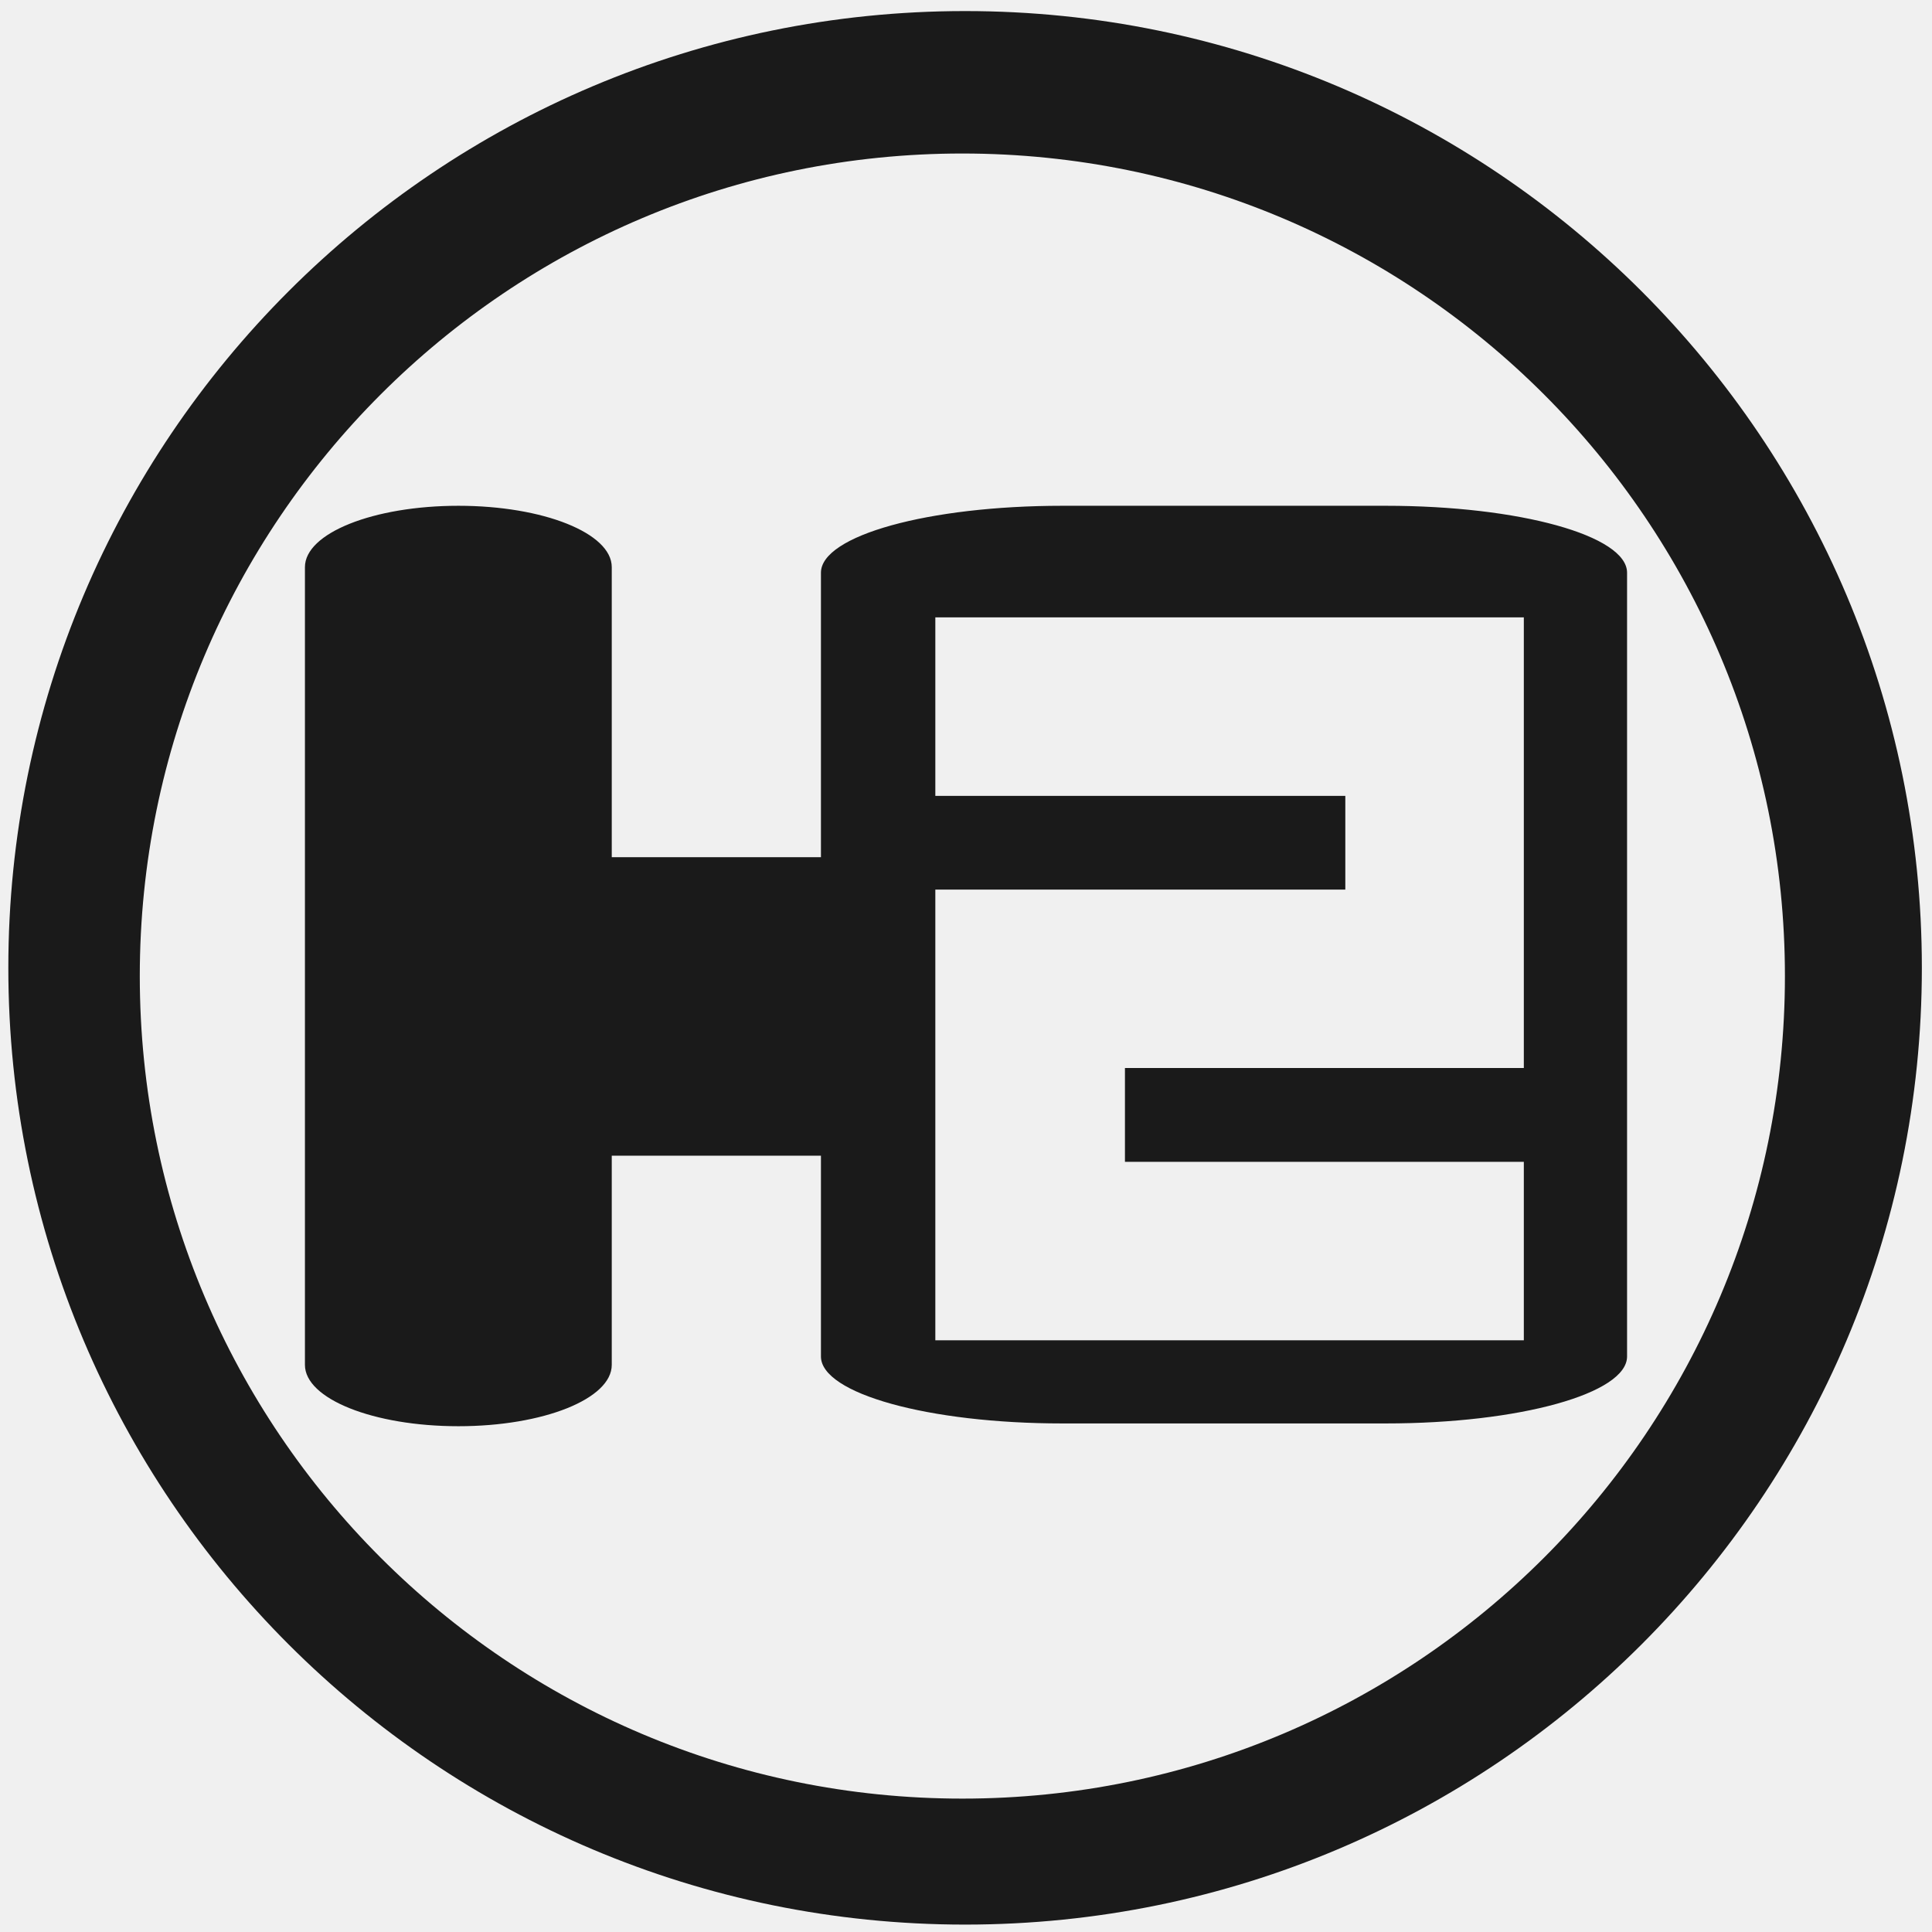
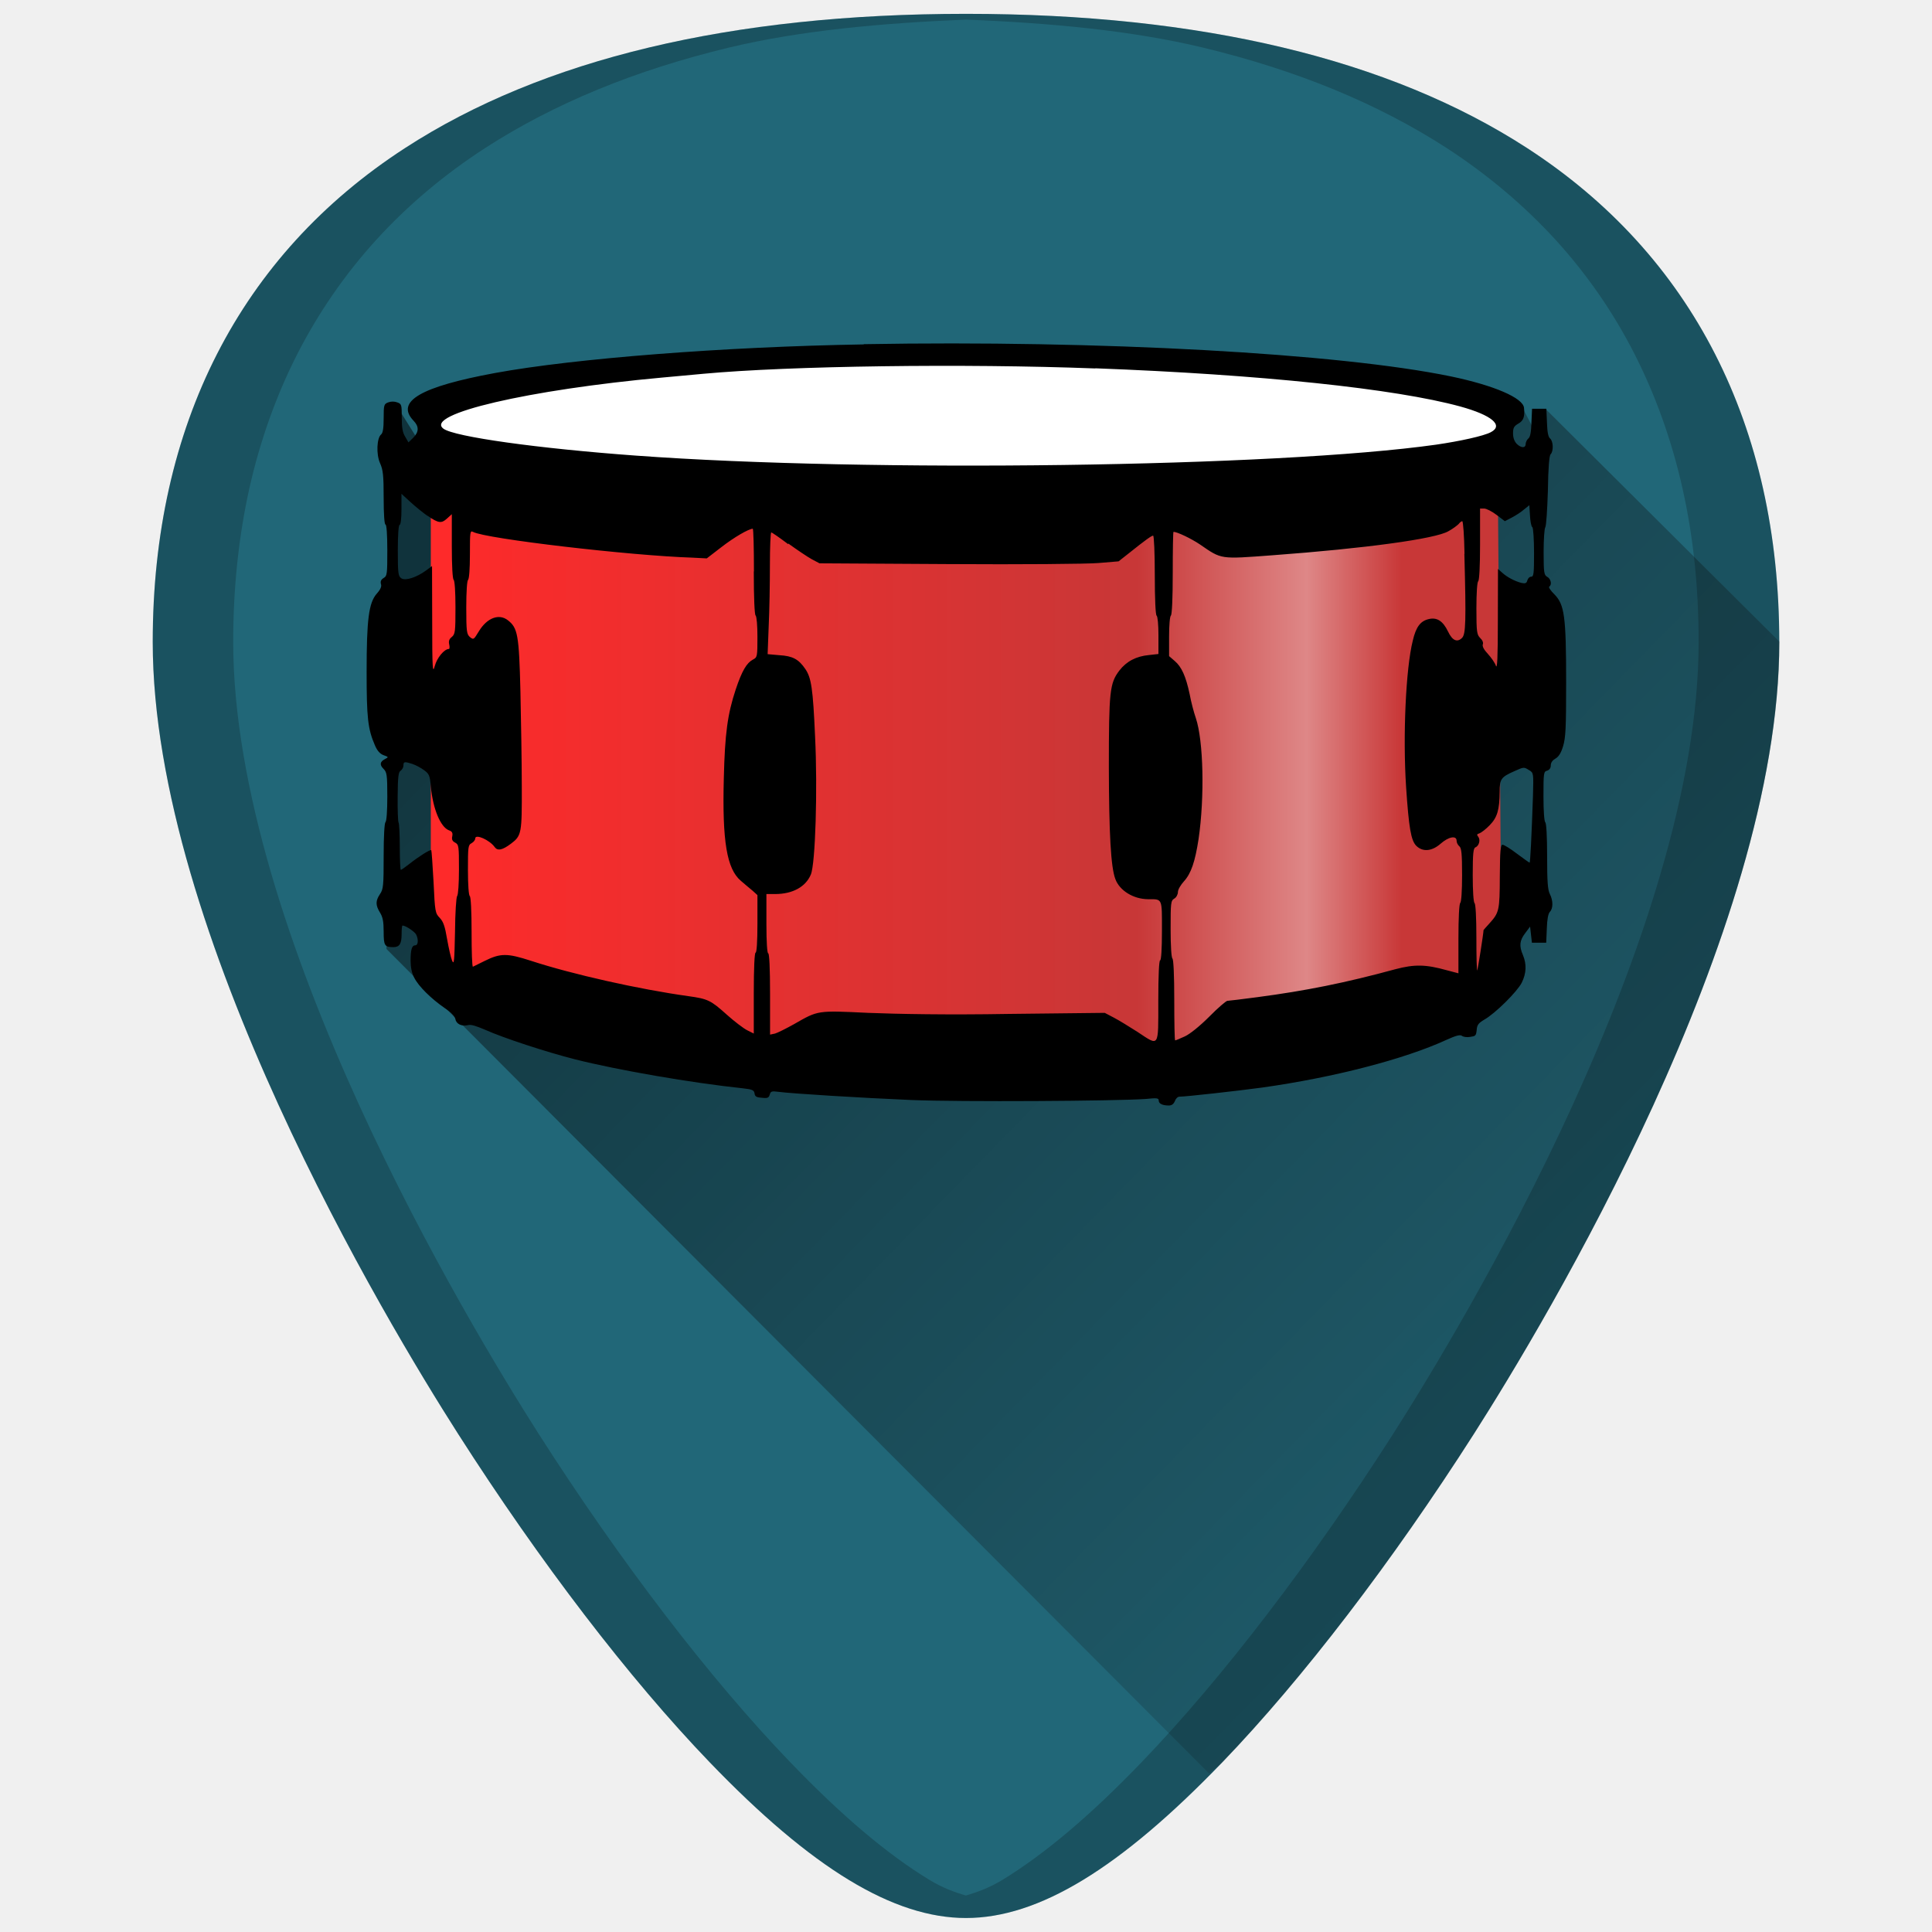
- <svg xmlns="http://www.w3.org/2000/svg" width="48" height="48" viewBox="0 0 12.7 12.7" version="1.1" id="svg829">
+ <svg xmlns="http://www.w3.org/2000/svg" xmlns:xlink="http://www.w3.org/1999/xlink" width="48" height="48" viewBox="0 0 12.7 12.7" version="1.1" id="svg829">
  <defs id="defs823">
+     <linearGradient id="linearGradient856">
+       <stop style="stop-color:#ff2a2a;stop-opacity:1;" offset="0" id="stop852" />
+       <stop id="stop862" offset="0.659" style="stop-color:#c83737;stop-opacity:1" />
+       <stop id="stop860" offset="0.818" style="stop-color:#de8787;stop-opacity:1" />
+       <stop style="stop-color:#c83737;stop-opacity:1" offset="0.907" id="stop864" />
+       <stop style="stop-color:#c83737;stop-opacity:1" offset="1" id="stop854" />
+     </linearGradient>
    <clipPath clipPathUnits="userSpaceOnUse" id="clipPath927">
      <g id="use929">
        <path style="fill:#2ca089;stroke-width:0.041" d="m -5.744,283.475 -10.956,10.956 0.303,0.303 0.773,-0.772 0.773,0.772 -0.773,0.773 1.159,1.159 0.773,-0.772 0.773,0.772 -0.773,0.773 0.386,0.386 10.956,-10.955 z m -0.608,1.214 0.773,0.773 -0.773,0.773 -0.772,-0.773 z m -1.545,1.546 0.773,0.772 -0.773,0.773 -0.773,-0.773 z m 3.477,0.386 0.773,0.773 -0.773,0.773 -0.772,-0.773 z m -5.023,1.159 0.773,0.773 -0.773,0.773 -0.773,-0.773 z m 3.478,0.387 0.773,0.772 -0.773,0.773 -0.773,-0.773 z m -5.023,1.159 0.772,0.773 -0.772,0.772 -0.773,-0.772 z m 3.477,0.386 0.773,0.773 -0.773,0.773 -0.773,-0.773 z m -5.023,1.159 0.773,0.773 -0.773,0.773 -0.773,-0.773 z m 3.478,0.387 0.772,0.773 -0.772,0.772 -0.773,-0.772 z m -5.023,1.159 0.773,0.773 -0.773,0.773 -0.772,-0.773 z m 3.478,0.386 0.773,0.773 -0.773,0.773 -0.773,-0.773 z m -1.546,1.546 0.773,0.773 -0.773,0.773 -0.772,-0.773 z" id="path970" />
        <path style="fill:#1a1a1a;fill-opacity:1;stroke-width:0.139" d="m -9.549,285.309 a 5.407,5.407 0 0 1 5.407,5.407 5.407,5.407 0 0 1 -5.407,5.407 5.407,5.407 0 0 1 -5.407,-5.407 5.407,5.407 0 0 1 5.407,-5.407 z" id="path972" />
      </g>
    </clipPath>
    <clipPath clipPathUnits="userSpaceOnUse" id="clipPath944">
      <g id="use946" transform="translate(0,-3.9583333e-6)">
        <g clip-path="url(#clipPath927)" id="g959">
          <g id="g957">
            <path style="fill:#2ca089;stroke-width:0.041" d="m -5.744,283.475 -10.956,10.956 0.303,0.303 0.773,-0.772 0.773,0.772 -0.773,0.773 1.159,1.159 0.773,-0.772 0.773,0.772 -0.773,0.773 0.386,0.386 10.956,-10.955 z m -0.608,1.214 0.773,0.773 -0.773,0.773 -0.772,-0.773 z m -1.545,1.546 0.773,0.772 -0.773,0.773 -0.773,-0.773 z m 3.477,0.386 0.773,0.773 -0.773,0.773 -0.772,-0.773 z m -5.023,1.159 0.773,0.773 -0.773,0.773 -0.773,-0.773 z m 3.478,0.387 0.773,0.772 -0.773,0.773 -0.773,-0.773 z m -5.023,1.159 0.772,0.773 -0.772,0.772 -0.773,-0.772 z m 3.477,0.386 0.773,0.773 -0.773,0.773 -0.773,-0.773 z m -5.023,1.159 0.773,0.773 -0.773,0.773 -0.773,-0.773 z m 3.478,0.387 0.772,0.773 -0.772,0.772 -0.773,-0.772 z m -5.023,1.159 0.773,0.773 -0.773,0.773 -0.772,-0.773 z m 3.478,0.386 0.773,0.773 -0.773,0.773 -0.773,-0.773 z m -1.546,1.546 0.773,0.773 -0.773,0.773 -0.772,-0.773 z" id="path953" />
            <path style="fill:#1a1a1a;fill-opacity:1;stroke-width:0.139" d="m -9.549,285.309 a 5.407,5.407 0 0 1 5.407,5.407 5.407,5.407 0 0 1 -5.407,5.407 5.407,5.407 0 0 1 -5.407,-5.407 5.407,5.407 0 0 1 5.407,-5.407 z" id="path955" />
          </g>
        </g>
      </g>
    </clipPath>
    <clipPath clipPathUnits="userSpaceOnUse" id="clipPath978">
      <path style="fill:#1a1a1a;fill-opacity:1;stroke-width:0.139" d="m -9.549,285.309 a 5.407,5.407 0 0 1 5.407,5.407 5.407,5.407 0 0 1 -5.407,5.407 5.407,5.407 0 0 1 -5.407,-5.407 5.407,5.407 0 0 1 5.407,-5.407 z" id="path980" />
    </clipPath>
    <linearGradient id="linearGradient23362">
-       <stop style="stop-color:#efb66b;stop-opacity:1;" offset="0" id="stop23364" />
-       <stop style="stop-color:#553e23;stop-opacity:0;" offset="1" id="stop23366" />
+       <stop style="stop-color:#000000;stop-opacity:1" offset="0" id="stop23364" />
+       <stop style="stop-color:#0b0000;stop-opacity:0" offset="1" id="stop23366" />
    </linearGradient>
    <linearGradient id="linearGradient23397">
      <stop style="stop-color:#efb66b;stop-opacity:1;" offset="0" id="stop23399" />
      <stop style="stop-color:#efb66b;stop-opacity:0;" offset="1" id="stop23401" />
    </linearGradient>
+     <linearGradient xlink:href="#linearGradient23362" id="linearGradient950" gradientUnits="userSpaceOnUse" x1="4.97" y1="285.767" x2="13.99" y2="294.571" />
+     <linearGradient xlink:href="#linearGradient856" id="linearGradient858" x1="2.833" y1="289.346" x2="9.871" y2="289.346" gradientUnits="userSpaceOnUse" />
  </defs>
  <g id="layer1" transform="translate(0,-284.3)">
-     <path style="fill:#1a1a1a;fill-opacity:1;stroke-width:0.525" d="M 23.979 0.275 A 23.771 23.771 0 0 0 0.207 24.047 A 23.771 23.771 0 0 0 23.979 47.816 A 23.771 23.771 0 0 0 47.748 24.047 A 23.771 23.771 0 0 0 23.979 0.275 z M 23.91 3.814 A 20.436 20.436 0 0 1 44.346 24.25 A 20.436 20.436 0 0 1 23.91 44.686 A 20.436 20.436 0 0 1 3.473 24.25 A 20.436 20.436 0 0 1 23.91 3.814 z M 11.389 12.566 C 9.277 12.566 7.576 13.246 7.576 14.09 L 7.576 33.91 C 7.576 34.754 9.277 35.434 11.389 35.434 C 13.5 35.434 15.199 34.754 15.199 33.91 L 15.199 28.713 L 20.396 28.713 L 20.396 33.701 C 20.396 34.622 23.07 35.365 26.391 35.365 L 34.43 35.365 C 37.751 35.365 40.424 34.622 40.424 33.701 L 40.424 14.229 C 40.424 13.307 37.751 12.566 34.43 12.566 L 26.391 12.566 C 23.07 12.566 20.396 13.307 20.396 14.229 L 20.396 21.297 L 15.199 21.297 L 15.199 14.09 C 15.199 13.246 13.5 12.566 11.389 12.566 z M 23.238 15.338 L 33.424 15.338 L 37.859 15.338 L 37.859 19.773 L 37.859 22.102 L 37.859 26.535 L 27.949 26.535 L 27.949 28.865 L 37.859 28.865 L 37.859 33.299 L 23.238 33.299 L 23.238 30.029 L 23.238 26.535 L 23.238 22.102 L 27.949 22.102 L 33.424 22.102 L 33.424 19.773 L 23.238 19.773 L 23.238 15.338 z " transform="matrix(0.2645833,0,0,0.2645833,0,284.3)" id="path834" />
+     <g id="g872">
+       <path id="path837" d="m 6.35,284.391 c -1.543,0 -2.784,0.296 -3.687,0.882 -1.085,0.703 -1.659,1.826 -1.659,3.247 0,1.912 1.536,4.468 2.007,5.205 0.538,0.842 1.125,1.609 1.653,2.158 0.673,0.7 1.209,1.025 1.686,1.025 0.478,0 1.013,-0.326 1.686,-1.025 0.528,-0.549 1.115,-1.316 1.653,-2.158 0.471,-0.738 2.007,-3.293 2.007,-5.205 2.4e-5,-1.421 -0.573,-2.544 -1.658,-3.247 -0.903,-0.585 -2.144,-0.882 -3.687,-0.882 z" style="fill:#216778;stroke-width:0.024" />
+       <path id="path922" d="m 7.948,295.958 c 0.032,-0.032 0.056,-0.041 0.088,-0.074 0.528,-0.549 1.115,-1.316 1.653,-2.158 0.235,-0.369 0.737,-1.192 1.18,-2.162 0.221,-0.485 0.428,-1.007 0.58,-1.527 0.151,-0.52 0.248,-1.038 0.248,-1.516 0,-0.001 -5.16e-4,-0.002 -5.18e-4,-0.003 l -1.535,-1.528 -0.05,0.187 -0.125,-0.237 -7.147,0.398 -0.249,-0.398 -0.013,0.784 -0.025,0.834 0.025,0.772 -0.037,1.208 z" style="opacity:0.5;fill:url(#linearGradient950);fill-opacity:1;stroke:none;stroke-width:0.265px;stroke-linecap:butt;stroke-linejoin:miter;stroke-opacity:1" />
+       <path id="path4588" d="m 6.35,284.391 c -1.543,0 -2.784,0.296 -3.687,0.882 -1.085,0.703 -1.659,1.826 -1.659,3.247 0,1.912 1.536,4.468 2.007,5.205 0.538,0.842 1.125,1.609 1.653,2.158 0.673,0.7 1.209,1.025 1.686,1.025 0.478,0 1.013,-0.326 1.686,-1.025 0.528,-0.549 1.115,-1.316 1.653,-2.158 0.471,-0.738 2.007,-3.293 2.007,-5.205 2.4e-5,-1.421 -0.573,-2.544 -1.658,-3.247 -0.903,-0.585 -2.144,-0.882 -3.687,-0.882 z m 0,0.038 c 0.559,0.022 1.09,0.072 1.554,0.183 0.308,0.074 0.596,0.166 0.864,0.276 0.267,0.11 0.514,0.238 0.74,0.384 0.271,0.176 0.51,0.378 0.717,0.604 0.206,0.226 0.38,0.477 0.519,0.75 0.139,0.273 0.245,0.569 0.316,0.885 0.071,0.316 0.106,0.652 0.106,1.008 0,0.478 -0.096,0.996 -0.248,1.516 -0.151,0.52 -0.358,1.042 -0.579,1.527 -0.443,0.97 -0.945,1.793 -1.18,2.162 -0.538,0.842 -1.125,1.609 -1.653,2.158 -0.336,0.35 -0.639,0.606 -0.916,0.775 -0.084,0.051 -0.164,0.081 -0.241,0.103 -0.077,-0.022 -0.156,-0.052 -0.24,-0.103 -0.278,-0.169 -0.58,-0.425 -0.916,-0.775 -0.528,-0.549 -1.115,-1.316 -1.653,-2.158 -0.235,-0.369 -0.737,-1.192 -1.18,-2.162 -0.221,-0.485 -0.428,-1.007 -0.579,-1.527 -0.151,-0.52 -0.248,-1.038 -0.248,-1.516 0,-0.355 0.036,-0.692 0.106,-1.008 0.071,-0.316 0.177,-0.612 0.316,-0.885 0.14,-0.273 0.313,-0.524 0.519,-0.75 0.206,-0.226 0.445,-0.428 0.717,-0.604 0.226,-0.146 0.473,-0.274 0.74,-0.384 0.267,-0.11 0.556,-0.202 0.864,-0.276 0.465,-0.111 0.996,-0.16 1.554,-0.183 z" style="opacity:0.2;fill:#000000;stroke-width:0.024" />
+       <path id="path818" d="m 9.235,287.442 c 0.026,0.007 0.609,-0.249 0.609,-0.249 l 0.085,-0.21 -0.498,-0.164 -2.386,-0.19 -0.197,0.026 -2.032,-0.013 -0.636,0.079 -0.819,0.092 -0.531,0.164 v 0.321 l 1.815,0.183 2.517,0.111 z" style="fill:#ffffff;fill-opacity:1;stroke:none;stroke-width:0.009px;stroke-linecap:butt;stroke-linejoin:miter;stroke-opacity:1" />
+       <path id="path816" d="m 9.845,287.357 0.026,3.369 -0.551,0.236 -1.258,0.229 -0.885,0.144 -0.865,-0.066 -1.855,-0.013 -1.402,-0.334 -0.223,-0.315 v -3.231 l 2.084,0.183 2.235,0.118 z" style="fill:url(#linearGradient858);fill-opacity:1;stroke:none;stroke-width:0.009px;stroke-linecap:butt;stroke-linejoin:miter;stroke-opacity:1" />
+       <path d="m 5.676,286.564 c -0.911,0.015 -1.901,0.092 -2.422,0.188 -0.488,0.09 -0.656,0.187 -0.536,0.313 0.037,0.038 0.037,0.074 -0.002,0.113 l -0.031,0.03 -0.022,-0.038 c -0.017,-0.028 -0.022,-0.059 -0.022,-0.125 0,-0.084 -0.001,-0.09 -0.03,-0.1 -0.019,-0.007 -0.04,-0.007 -0.059,0 -0.028,0.011 -0.03,0.016 -0.03,0.105 0,0.064 -0.005,0.097 -0.017,0.106 -0.028,0.024 -0.033,0.129 -0.007,0.188 0.02,0.045 0.024,0.079 0.024,0.228 0,0.11 0.005,0.176 0.012,0.176 0.007,0 0.012,0.064 0.012,0.169 0,0.157 -0.001,0.169 -0.025,0.183 -0.017,0.011 -0.021,0.022 -0.017,0.039 0.006,0.015 -0.002,0.035 -0.027,0.063 -0.053,0.06 -0.067,0.17 -0.067,0.515 0,0.3 0.008,0.375 0.054,0.481 0.015,0.036 0.033,0.057 0.057,0.066 0.034,0.012 0.034,0.013 0.011,0.025 -0.035,0.018 -0.038,0.038 -0.011,0.065 0.022,0.022 0.025,0.039 0.025,0.183 0,0.093 -0.005,0.162 -0.012,0.167 -0.007,0.007 -0.012,0.092 -0.012,0.222 0,0.195 -0.002,0.219 -0.024,0.251 -0.03,0.045 -0.03,0.073 0,0.122 0.018,0.029 0.024,0.059 0.024,0.125 0,0.092 0.006,0.102 0.064,0.102 0.04,0 0.054,-0.022 0.054,-0.085 0,-0.03 0.002,-0.057 0.006,-0.057 0.02,0 0.078,0.039 0.089,0.058 0.017,0.033 0.014,0.072 -0.005,0.072 -0.022,0 -0.031,0.026 -0.031,0.102 0,0.041 0.008,0.082 0.024,0.111 0.028,0.056 0.111,0.138 0.201,0.2 0.04,0.026 0.066,0.054 0.069,0.07 0.005,0.033 0.039,0.051 0.082,0.042 0.022,-0.007 0.059,0.007 0.116,0.031 0.118,0.053 0.398,0.145 0.591,0.194 0.282,0.071 0.762,0.154 1.101,0.19 0.063,0.007 0.073,0.012 0.077,0.033 0.002,0.021 0.013,0.027 0.048,0.029 0.038,0.005 0.046,0 0.052,-0.021 0.006,-0.021 0.013,-0.024 0.056,-0.018 0.092,0.012 0.546,0.04 0.876,0.054 0.321,0.013 1.342,0.007 1.54,-0.007 0.071,-0.007 0.085,-0.007 0.085,0.011 0,0.02 0.025,0.032 0.066,0.032 0.02,0 0.032,-0.01 0.04,-0.029 0.006,-0.017 0.019,-0.029 0.03,-0.029 0.041,0 0.391,-0.039 0.544,-0.06 0.47,-0.066 0.936,-0.187 1.21,-0.313 0.064,-0.029 0.091,-0.036 0.103,-0.027 0.008,0.007 0.033,0.011 0.054,0.007 0.035,-0.005 0.039,-0.007 0.043,-0.045 0.002,-0.034 0.012,-0.046 0.051,-0.069 0.072,-0.041 0.215,-0.183 0.245,-0.242 0.031,-0.062 0.033,-0.122 0.008,-0.182 -0.026,-0.06 -0.022,-0.096 0.015,-0.144 l 0.032,-0.043 0.006,0.053 0.006,0.053 h 0.047 0.047 l 0.004,-0.093 c 0.002,-0.062 0.009,-0.098 0.02,-0.11 0.022,-0.022 0.022,-0.074 0,-0.117 -0.014,-0.027 -0.018,-0.082 -0.018,-0.249 0,-0.13 -0.005,-0.217 -0.012,-0.222 -0.007,-0.007 -0.012,-0.074 -0.012,-0.17 0,-0.154 8.32e-4,-0.164 0.024,-0.17 0.015,-0.005 0.024,-0.017 0.024,-0.034 0,-0.019 0.011,-0.034 0.03,-0.045 0.021,-0.012 0.037,-0.035 0.051,-0.082 0.017,-0.057 0.02,-0.118 0.02,-0.421 0,-0.434 -0.011,-0.509 -0.077,-0.577 -0.025,-0.024 -0.04,-0.047 -0.034,-0.051 0.019,-0.012 0.011,-0.051 -0.013,-0.064 -0.021,-0.012 -0.024,-0.025 -0.024,-0.163 0,-0.084 0.005,-0.156 0.011,-0.163 0.006,-0.008 0.013,-0.113 0.017,-0.239 0.002,-0.15 0.009,-0.233 0.018,-0.241 0.02,-0.02 0.018,-0.086 -0.004,-0.104 -0.012,-0.01 -0.018,-0.042 -0.02,-0.104 l -0.004,-0.091 h -0.047 -0.047 l -0.004,0.091 c -0.002,0.062 -0.008,0.095 -0.02,0.104 -0.009,0.007 -0.018,0.025 -0.018,0.036 0,0.029 -0.03,0.028 -0.059,-5.9e-4 -0.015,-0.016 -0.024,-0.039 -0.024,-0.069 0,-0.036 0.006,-0.047 0.035,-0.064 0.034,-0.019 0.043,-0.045 0.037,-0.104 -0.007,-0.065 -0.197,-0.147 -0.48,-0.206 -0.735,-0.152 -2.309,-0.239 -3.858,-0.212 z m 1.524,0.157 c 1.088,0.041 1.971,0.134 2.399,0.251 0.207,0.057 0.287,0.124 0.201,0.169 -0.047,0.025 -0.202,0.059 -0.36,0.082 -1.051,0.148 -3.728,0.184 -5.259,0.072 -0.646,-0.047 -1.195,-0.124 -1.266,-0.177 -0.129,-0.096 0.56,-0.256 1.437,-0.336 0.082,-0.007 0.203,-0.019 0.272,-0.025 0.565,-0.052 1.709,-0.068 2.576,-0.035 z m -4.39,0.969 c 0.072,0.05 0.092,0.052 0.128,0.019 l 0.032,-0.029 v 0.212 c 0,0.128 0.005,0.214 0.012,0.219 0.007,0.007 0.012,0.078 0.012,0.181 0,0.161 -0.002,0.176 -0.024,0.195 -0.018,0.014 -0.022,0.028 -0.017,0.05 0.004,0.017 0.002,0.029 -0.002,0.029 -0.031,0 -0.079,0.059 -0.093,0.112 -0.014,0.053 -0.017,0.021 -0.017,-0.299 l -0.001,-0.358 -0.038,0.028 c -0.064,0.047 -0.136,0.07 -0.163,0.053 -0.021,-0.014 -0.024,-0.028 -0.024,-0.183 0,-0.105 0.005,-0.169 0.012,-0.169 0.007,0 0.012,-0.041 0.012,-0.102 v -0.102 l 0.061,0.056 c 0.034,0.031 0.084,0.071 0.11,0.089 z m 7.263,0.075 c 0.006,0.007 0.011,0.083 0.011,0.169 0,0.136 -0.002,0.157 -0.019,0.157 -0.011,0 -0.021,0.011 -0.025,0.024 -0.005,0.019 -0.013,0.022 -0.038,0.017 -0.044,-0.011 -0.097,-0.039 -0.128,-0.068 l -0.027,-0.024 -8.321e-4,0.336 c 0,0.248 -0.004,0.326 -0.013,0.3 -0.007,-0.02 -0.031,-0.054 -0.053,-0.078 -0.025,-0.027 -0.037,-0.048 -0.033,-0.062 0.005,-0.011 -0.002,-0.028 -0.017,-0.042 -0.022,-0.022 -0.025,-0.039 -0.025,-0.195 0,-0.102 0.005,-0.174 0.012,-0.178 0.007,-0.007 0.012,-0.098 0.012,-0.243 v -0.235 h 0.027 c 0.015,0 0.052,0.019 0.082,0.042 l 0.054,0.041 0.046,-0.024 c 0.025,-0.013 0.061,-0.036 0.08,-0.053 l 0.035,-0.028 0.004,0.066 c 0.002,0.038 0.008,0.072 0.015,0.078 z m -0.447,0.175 c 0.012,0.449 0.009,0.528 -0.015,0.553 -0.032,0.032 -0.064,0.018 -0.092,-0.041 -0.034,-0.071 -0.074,-0.096 -0.129,-0.082 -0.053,0.013 -0.082,0.051 -0.103,0.141 -0.046,0.183 -0.066,0.627 -0.044,0.963 0.018,0.267 0.032,0.351 0.067,0.386 0.043,0.042 0.103,0.036 0.16,-0.014 0.052,-0.046 0.105,-0.056 0.105,-0.019 0,0.012 0.008,0.028 0.018,0.036 0.014,0.012 0.018,0.048 0.018,0.19 0,0.104 -0.005,0.177 -0.012,0.182 -0.007,0.007 -0.012,0.096 -0.012,0.235 v 0.228 l -0.076,-0.02 c -0.139,-0.039 -0.213,-0.04 -0.338,-0.007 -0.33,0.09 -0.591,0.142 -0.909,0.184 -0.099,0.013 -0.188,0.024 -0.196,0.024 -0.008,0 -0.063,0.047 -0.119,0.104 -0.063,0.063 -0.128,0.115 -0.161,0.13 -0.031,0.014 -0.059,0.026 -0.063,0.026 -0.004,0 -0.006,-0.119 -0.006,-0.265 0,-0.164 -0.005,-0.268 -0.012,-0.273 -0.007,-0.007 -0.012,-0.082 -0.012,-0.193 0,-0.173 0.001,-0.187 0.024,-0.201 0.013,-0.007 0.024,-0.027 0.024,-0.043 0,-0.016 0.018,-0.047 0.04,-0.071 0.047,-0.052 0.073,-0.129 0.096,-0.279 0.04,-0.275 0.032,-0.644 -0.018,-0.793 C 7.848,288.984 7.829,288.912 7.82,288.862 7.795,288.745 7.767,288.683 7.722,288.645 l -0.037,-0.032 v -0.13 c 0,-0.073 0.005,-0.132 0.012,-0.137 0.007,-0.007 0.012,-0.11 0.012,-0.279 0,-0.149 0.002,-0.271 0.005,-0.271 0.024,0 0.116,0.044 0.174,0.083 0.144,0.099 0.129,0.097 0.477,0.071 0.611,-0.045 1.071,-0.108 1.156,-0.158 0.028,-0.015 0.058,-0.038 0.067,-0.047 0.008,-0.011 0.019,-0.019 0.024,-0.019 0.006,0 0.013,0.097 0.015,0.215 z m -4.671,0.115 c 0,0.176 0.005,0.286 0.012,0.291 0.007,0.007 0.012,0.065 0.012,0.141 0,0.13 -0.001,0.134 -0.03,0.149 -0.041,0.022 -0.072,0.074 -0.113,0.197 -0.053,0.16 -0.071,0.288 -0.078,0.583 -0.011,0.416 0.02,0.596 0.112,0.674 0.024,0.02 0.058,0.05 0.077,0.065 l 0.032,0.029 v 0.189 c 0,0.118 -0.005,0.189 -0.012,0.189 -0.007,0 -0.012,0.097 -0.012,0.266 v 0.266 l -0.044,-0.022 c -0.025,-0.013 -0.084,-0.058 -0.131,-0.1 -0.108,-0.097 -0.126,-0.106 -0.256,-0.124 -0.323,-0.045 -0.761,-0.143 -1.033,-0.232 -0.157,-0.051 -0.201,-0.051 -0.305,6e-4 -0.038,0.019 -0.072,0.035 -0.077,0.038 -0.006,0.003 -0.009,-0.099 -0.009,-0.227 0,-0.141 -0.005,-0.233 -0.012,-0.237 -0.007,-0.007 -0.012,-0.074 -0.012,-0.171 0,-0.152 0.001,-0.165 0.024,-0.177 0.013,-0.007 0.024,-0.021 0.024,-0.031 0,-0.032 0.095,0.01 0.128,0.057 0.019,0.026 0.05,0.02 0.106,-0.022 0.071,-0.053 0.073,-0.068 0.072,-0.378 0,-0.155 -0.005,-0.436 -0.009,-0.624 -0.009,-0.372 -0.018,-0.417 -0.082,-0.467 -0.058,-0.046 -0.137,-0.017 -0.191,0.072 -0.034,0.056 -0.035,0.057 -0.059,0.038 -0.021,-0.019 -0.024,-0.035 -0.024,-0.195 0,-0.103 0.005,-0.176 0.012,-0.181 0.007,-0.007 0.012,-0.073 0.012,-0.167 0,-0.15 0.001,-0.158 0.021,-0.148 0.083,0.045 1.034,0.156 1.44,0.169 l 0.096,0.005 0.096,-0.074 c 0.084,-0.065 0.177,-0.119 0.206,-0.121 0.005,0 0.008,0.128 0.008,0.282 z m 0.227,-0.182 c 0.057,0.041 0.125,0.087 0.154,0.103 l 0.051,0.027 0.851,0.005 c 0.468,0.003 0.91,-6e-4 0.983,-0.007 l 0.132,-0.011 0.066,-0.052 c 0.111,-0.089 0.151,-0.117 0.161,-0.117 0.006,0 0.011,0.117 0.011,0.259 0,0.161 0.005,0.262 0.012,0.267 0.007,0.005 0.012,0.06 0.012,0.129 v 0.123 l -0.063,0.007 c -0.083,0.008 -0.147,0.041 -0.194,0.102 -0.063,0.083 -0.069,0.135 -0.069,0.635 0.001,0.435 0.013,0.659 0.043,0.736 0.028,0.076 0.119,0.131 0.214,0.132 0.097,0 0.092,-0.01 0.092,0.208 0,0.122 -0.005,0.194 -0.012,0.194 -0.007,0 -0.012,0.097 -0.012,0.266 0,0.312 0.008,0.3 -0.137,0.204 -0.052,-0.033 -0.121,-0.076 -0.154,-0.093 l -0.061,-0.032 -0.63,0.007 c -0.403,0.007 -0.737,6e-4 -0.926,-0.007 -0.336,-0.016 -0.327,-0.017 -0.486,0.074 -0.052,0.029 -0.108,0.057 -0.125,0.062 l -0.033,0.007 v -0.267 c 0,-0.17 -0.005,-0.267 -0.012,-0.267 -0.007,0 -0.012,-0.073 -0.012,-0.195 v -0.195 h 0.057 c 0.115,0 0.201,-0.047 0.235,-0.128 0.03,-0.07 0.045,-0.56 0.028,-0.905 -0.014,-0.32 -0.025,-0.388 -0.064,-0.446 -0.044,-0.065 -0.084,-0.086 -0.17,-0.091 l -0.078,-0.007 0.007,-0.184 c 0.005,-0.102 0.008,-0.281 0.008,-0.401 0,-0.118 0.004,-0.215 0.009,-0.215 0.005,0 0.054,0.034 0.111,0.077 z m -2.471,1.449 c 0.022,0.007 0.057,0.026 0.077,0.041 0.033,0.024 0.038,0.035 0.044,0.108 0.014,0.147 0.064,0.266 0.119,0.287 0.021,0.007 0.026,0.017 0.022,0.039 -0.005,0.021 0.001,0.033 0.019,0.042 0.024,0.013 0.025,0.024 0.025,0.176 0,0.091 -0.005,0.168 -0.012,0.175 -0.006,0.007 -0.013,0.11 -0.014,0.235 -0.004,0.194 -0.006,0.22 -0.019,0.19 -0.008,-0.018 -0.022,-0.081 -0.033,-0.142 -0.014,-0.084 -0.025,-0.115 -0.048,-0.139 -0.03,-0.031 -0.032,-0.04 -0.041,-0.236 -0.006,-0.112 -0.013,-0.207 -0.015,-0.209 -0.007,-0.007 -0.086,0.044 -0.144,0.09 -0.027,0.021 -0.052,0.039 -0.056,0.039 -0.004,0 -0.007,-0.069 -0.007,-0.151 0,-0.084 -0.004,-0.156 -0.008,-0.16 -0.004,-0.007 -0.007,-0.081 -0.006,-0.17 0.001,-0.132 0.005,-0.163 0.02,-0.171 0.009,-0.007 0.018,-0.021 0.018,-0.033 0,-0.027 0.006,-0.028 0.06,-0.011 z m 7.342,0.041 c 0.028,0.018 0.028,0.02 0.024,0.168 -0.009,0.265 -0.018,0.44 -0.022,0.44 -0.002,0 -0.04,-0.027 -0.083,-0.059 -0.043,-0.033 -0.085,-0.059 -0.095,-0.059 -0.013,0 -0.017,0.041 -0.018,0.208 -8.322e-4,0.226 -0.004,0.238 -0.07,0.311 -0.02,0.022 -0.037,0.041 -0.037,0.042 0,0.021 -0.038,0.26 -0.041,0.265 -0.004,0.003 -0.006,-0.093 -0.006,-0.215 0,-0.134 -0.005,-0.222 -0.012,-0.227 -0.007,-0.007 -0.012,-0.079 -0.012,-0.184 0,-0.144 0.004,-0.178 0.018,-0.183 0.024,-0.01 0.034,-0.05 0.018,-0.07 -0.011,-0.012 -0.008,-0.018 0.008,-0.022 0.013,-0.005 0.043,-0.028 0.067,-0.053 0.05,-0.051 0.065,-0.1 0.066,-0.221 0,-0.082 0.009,-0.096 0.095,-0.134 0.064,-0.029 0.065,-0.029 0.099,-0.007 z" id="path6" style="fill:#000000;stroke:none;stroke-width:0.001" />
+     </g>
  </g>
</svg>
